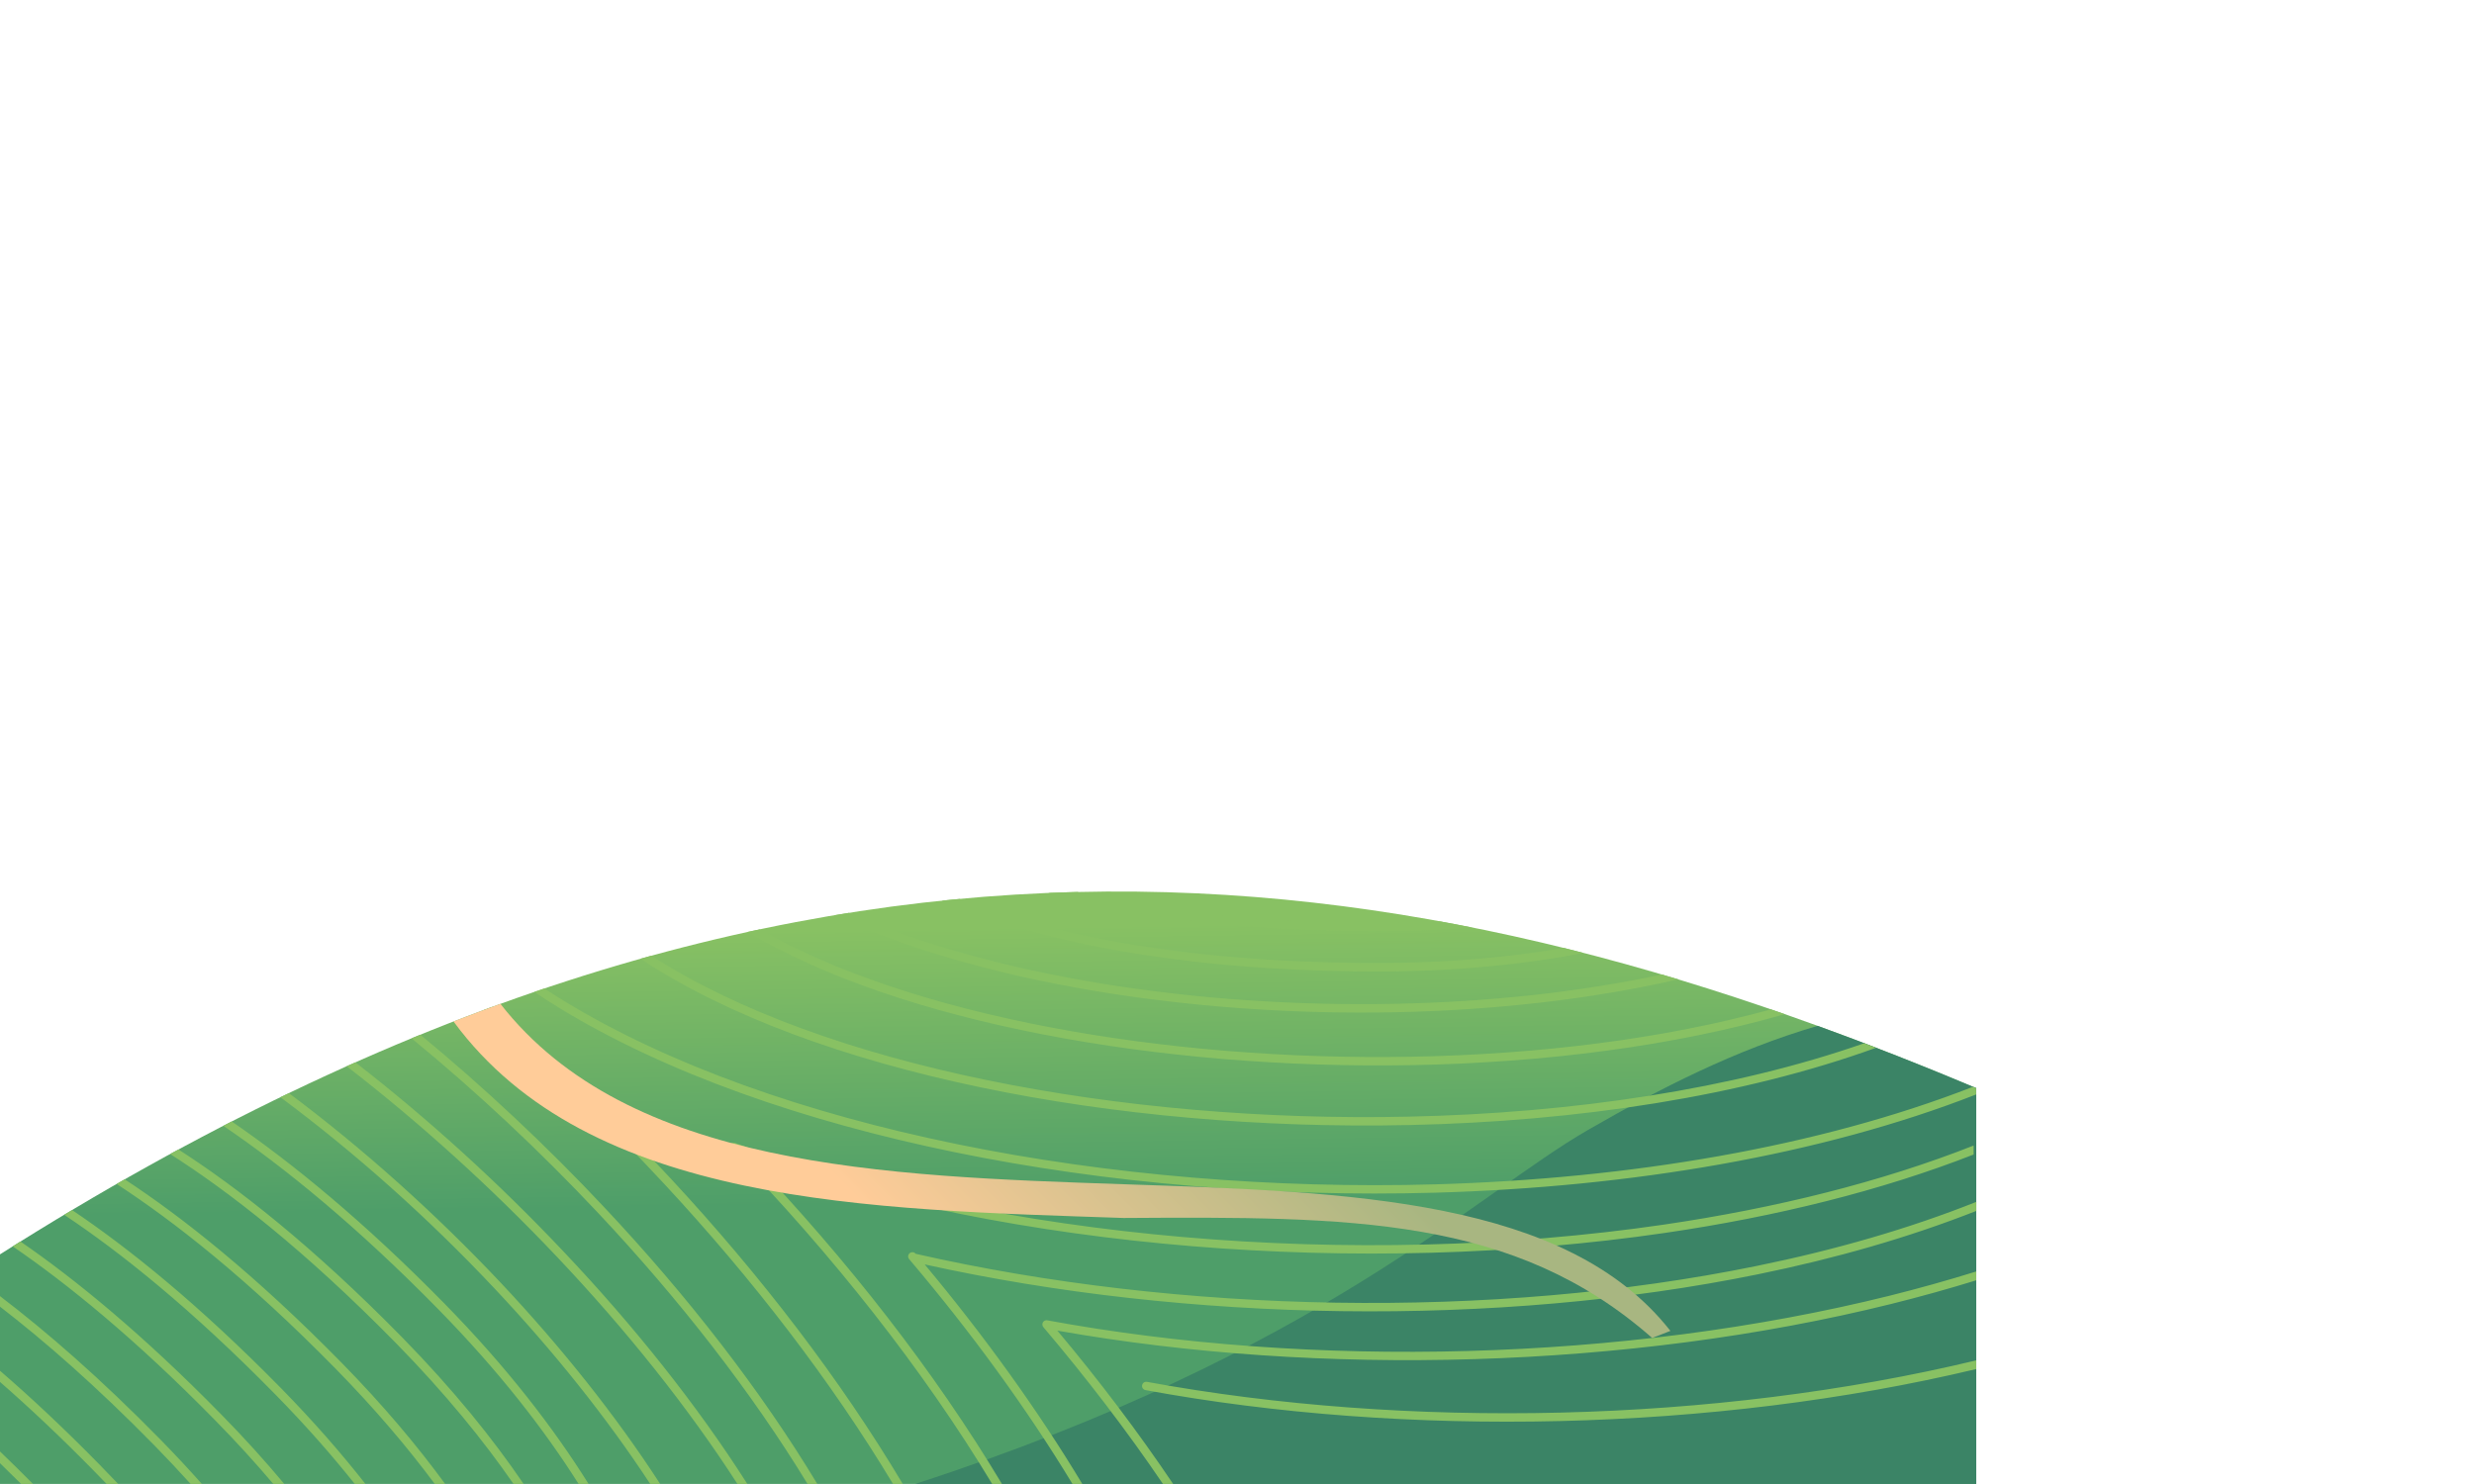
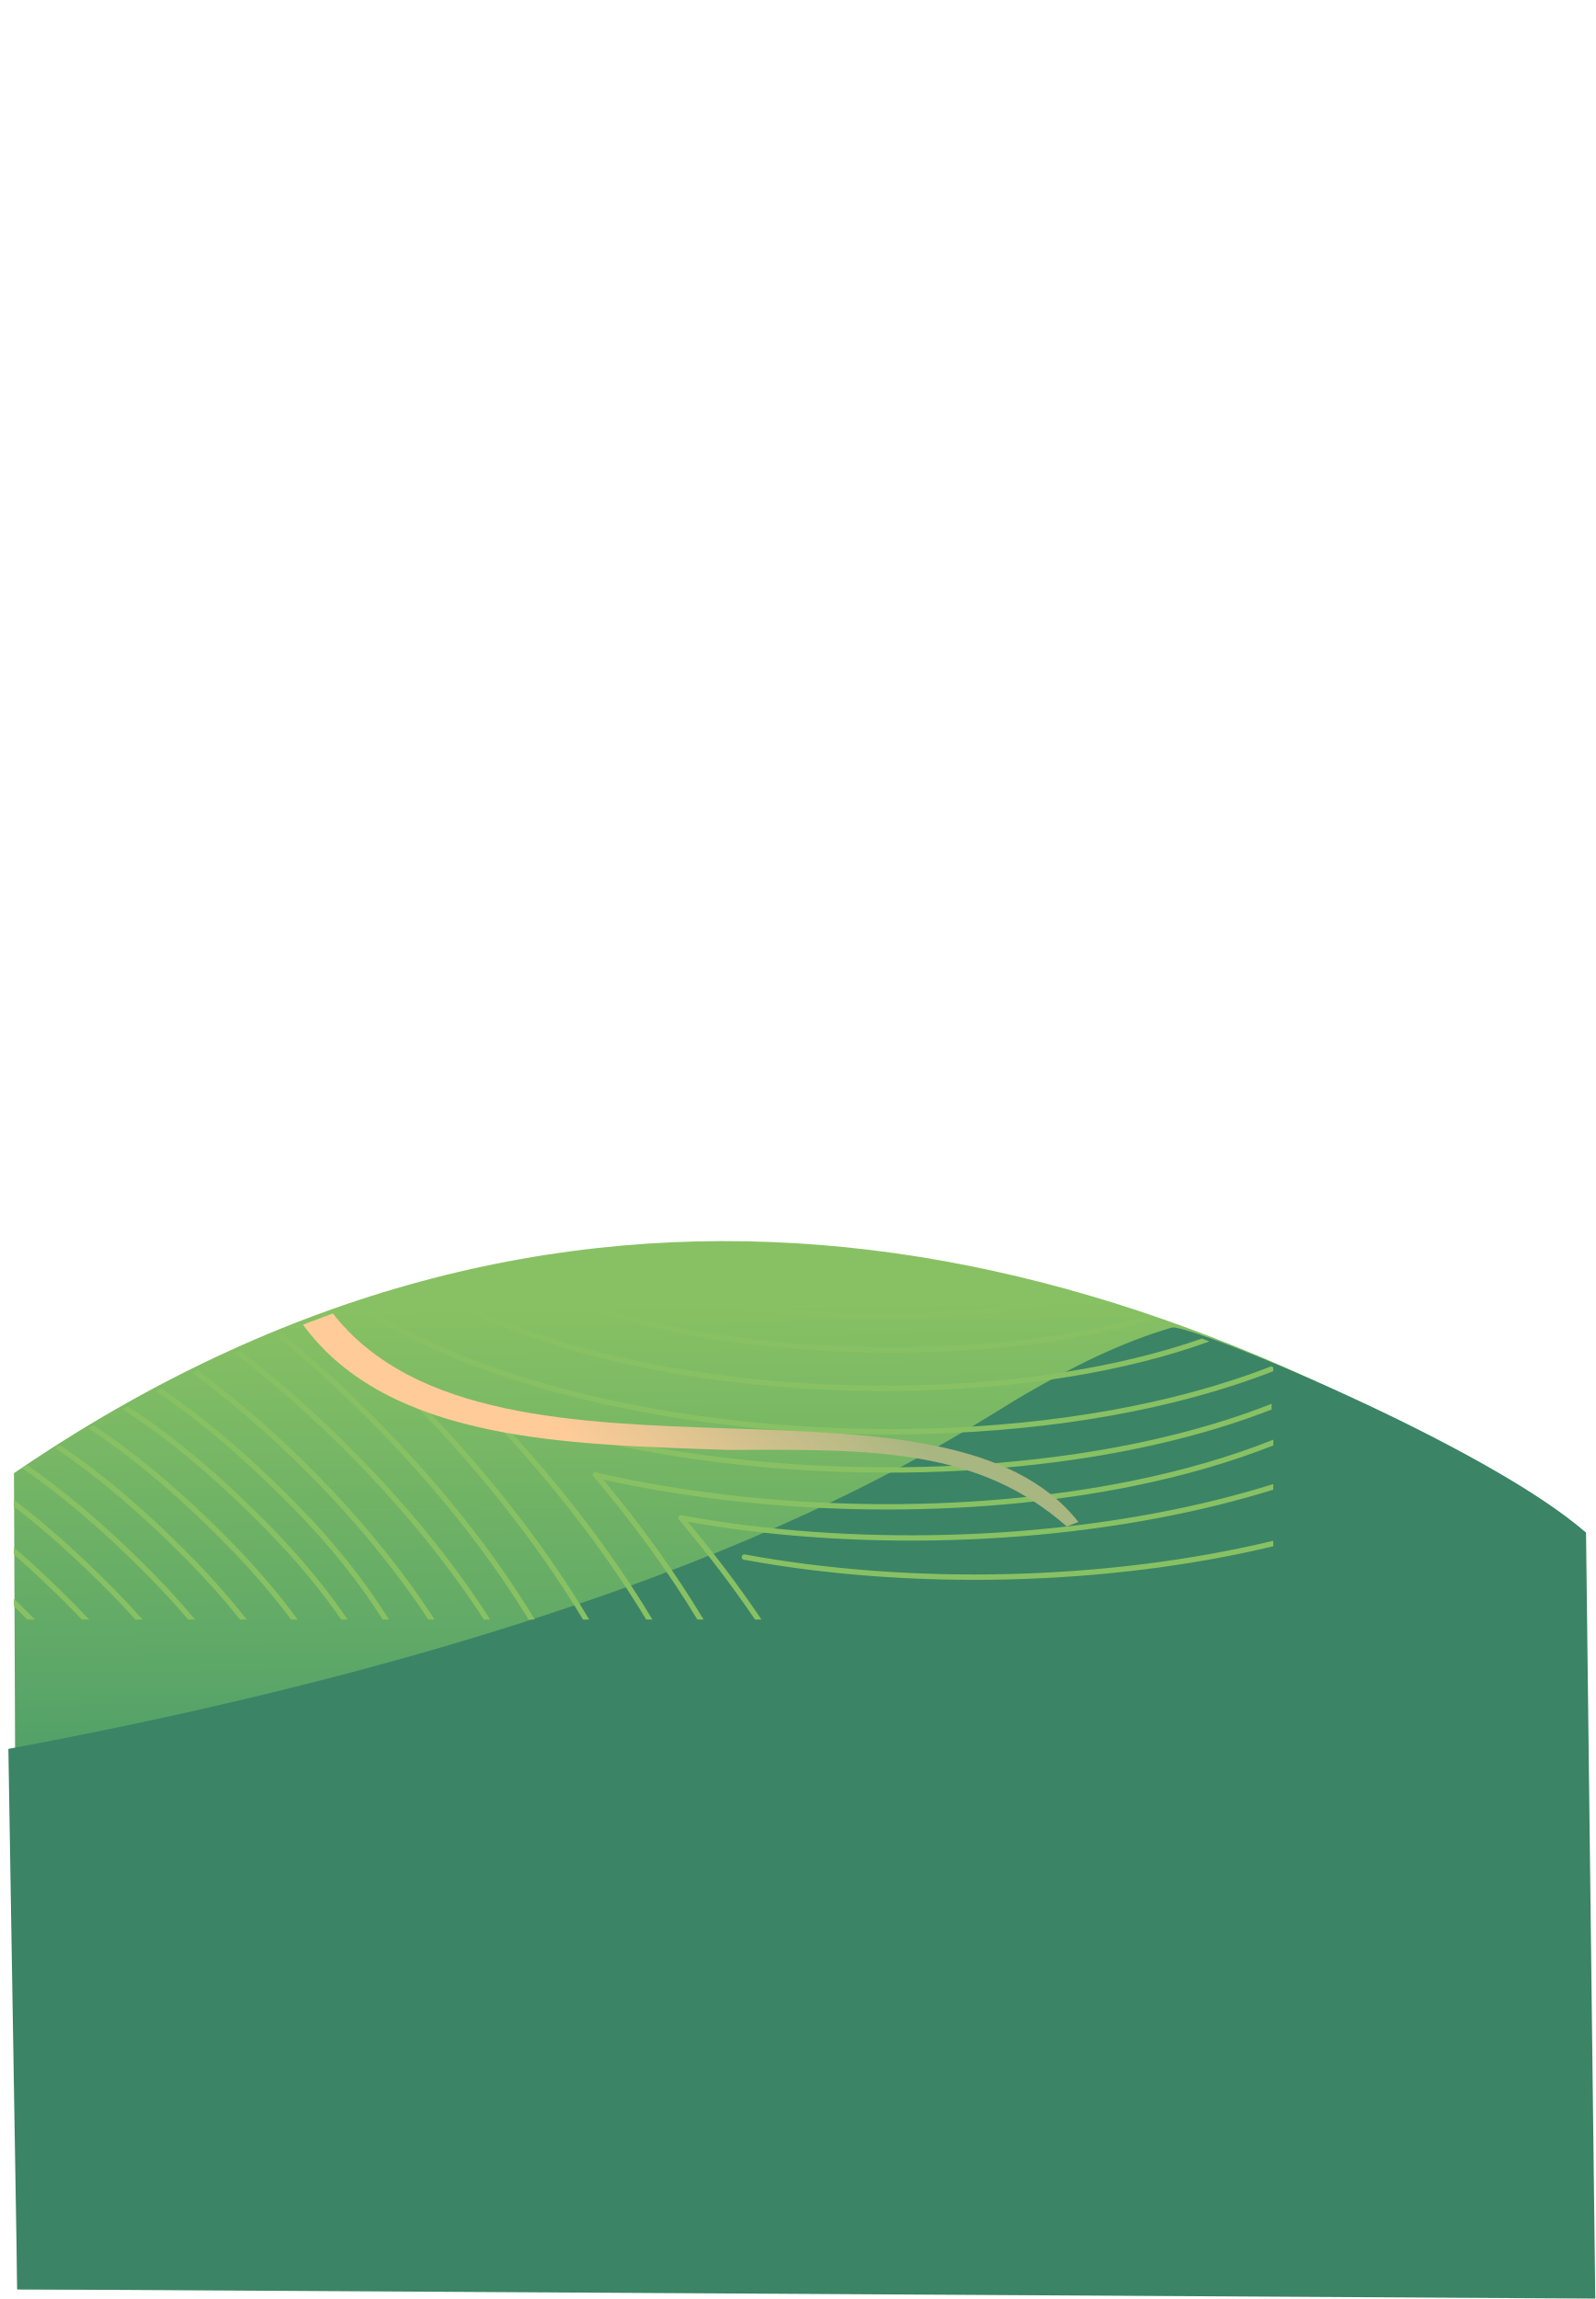
- <svg xmlns="http://www.w3.org/2000/svg" id="a" width="3500.1" height="2100" viewBox="0 0 3500.1 2100">
+ <svg xmlns="http://www.w3.org/2000/svg" id="a" width="3541.85" height="5102.84" viewBox="0 0 3541.85 5102.84">
  <defs>
    <style>.e{fill:url(#d);}.f{fill:url(#c);}.g{fill:#88c163;}.h{fill:#3b8466;}</style>
-     <linearGradient id="c" x1="-695.92" y1="1613.41" x2="-676.81" y2="2912.12" gradientTransform="translate(1602.42 828.22) scale(.3)" gradientUnits="userSpaceOnUse">
+     <linearGradient id="c" x1="447.21" y1="3401.24" x2="499.52" y2="6956.81" gradientTransform="translate(1623.98 1867.96) scale(.3)" gradientUnits="userSpaceOnUse">
      <stop offset="0" stop-color="#88c163" />
      <stop offset="1" stop-color="#4e9e69" />
    </linearGradient>
-     <linearGradient id="d" x1="432.79" y1="1994.65" x2="-893.65" y2="3305.62" gradientTransform="translate(1602.42 828.22) scale(.3)" gradientUnits="userSpaceOnUse">
+     <linearGradient id="d" x1="463.78" y1="3489.4" x2="-862.66" y2="4800.36" gradientTransform="translate(1623.98 1867.96) scale(.3)" gradientUnits="userSpaceOnUse">
      <stop offset="0" stop-color="#a8b681" />
      <stop offset="1" stop-color="#fc9" />
    </linearGradient>
  </defs>
  <g id="b">
-     <path d="M0,1775.1c1131.6-717.6,1997.1-571.4,2795.9-235.2v560.1H0v-324.9Z" style="fill:url(#c);" />
-     <path d="M2571.5,1451.7c75.5,27.4,150.3,56.9,224.4,88.1v560.2H1294.7c570.5-185.2,793.4-409.8,952.3-501.2,103.2-59.4,207.6-112.8,324.5-147.1Z" style="fill:#3b8466;" />
-     <path d="M1483,1263.6c13.7-.6,27.4-1,41-1.3,95.6,23.3,234,43.6,426.9,43.6,29.8,0,58.4-.8,85.7-2.1,15.6,2.9,31.2,5.9,46.8,8.9-41.2,3.3-85.3,5.1-132.5,5.1-220.8,0-371.1-26.5-467.9-54.2Zm176.7,836.4h-14.4c-51-75.2-107.9-149.6-169.2-221.9-2.1-2.5-1.8-6.3,.7-8.4,1.5-1.2,3.5-1.7,5.2-1.2,373.1,68.8,816.2,58.3,1190.6-34.7,42-10.5,83.2-22,123.3-34.5v12.5c-39.2,12.1-79.4,23.3-120.4,33.5-370.7,92-808.3,103.6-1179.6,37.7,59.4,70.8,114.3,143.5,163.8,217Zm-128.5,0h-13.9c-65.4-107.9-143.7-215.1-231.1-318.2-2.1-2.6-1.8-6.3,.8-8.4,2.5-2.1,6.2-1.8,8.4,.8l.1,.1c372.9,84.9,815.6,93.8,1189.7,17.2,110.9-22.6,215.7-52.8,310.8-90.7v12.8c-94.7,37.3-198.7,67.2-308.5,89.6-370.6,75.8-808.1,68.2-1179.3-13.9,84.1,100.8,159.7,205.5,223,310.7Zm-113.7,0h-13.8c-98.3-162.9-226.1-324.5-370-472.9-2.3-2.4-2.3-6.2,.1-8.4,1.9-1.9,4.8-2.1,7.1-.9,372.5,136.4,876.1,179.2,1313.1,115.2,157.9-23.2,307.1-60.2,438.2-111.9v12.7c-130.9,51.2-279.5,87.9-436.4,110.9-429.9,63-923.9,23-1295.9-107.5,139.1,145.8,262.4,303.7,357.6,462.8Zm-140.3,0h-13.8c-87.2-145.1-198-289.2-322.9-423.8-80.6-87-167-169.9-256.8-246.6,4.2-1.6,8.5-3.3,12.7-4.8,88.3,75.8,173.4,157.7,252.8,243.3,127.2,137.1,239.8,284,328,431.9Zm-120.9,0h-13.8c-79.4-130.3-181.4-261.2-296.2-383.4-82.7-88-171.9-171.6-264-247.2,4.2-1.7,8.3-3.5,12.5-5.1,90.6,74.9,178.6,157.3,260.1,244.2,117.1,124.6,221.1,258.3,301.4,391.5Zm-99,0h-14c-70.2-108.9-157.8-218.4-255-321.1-92.8-98.1-194.3-190.1-297.8-270,4.1-1.8,8.2-3.7,12.3-5.5,102.3,79.3,202.5,170.3,294.1,267.3,99.7,105.2,189.2,217.5,260.4,329.3Zm-123.3,0h-14.1c-61.8-94.3-137.2-188.4-220.6-277-93.5-99.4-197.1-191.9-302.6-270.3,4-1.9,8-3.8,12.1-5.7,104.3,77.9,206.6,169.6,299.2,267.8,85.7,91.1,163.1,188.1,226,285.2Zm-101.3,0h-14.1c-48.5-76.8-113.1-160.1-198.6-247.3-115-117.2-217.2-200.5-304-259.5,3.9-2.1,7.9-4.2,11.8-6.2,86.4,59.3,187.5,142.1,300.7,257.4,88.5,90.2,154.7,176.4,204.2,255.6Zm-91.9,0h-14.3c-42.2-61.1-96.4-128-166.1-199.1-129.6-132.1-237.4-215.4-319.7-267.8,3.9-2.1,7.9-4.3,11.8-6.4,82.5,53,189.2,136.1,316.4,265.8,72.7,74.2,128.7,143.9,171.9,207.5Zm-111,0h-14.7c-37.9-51-84-105.7-140.2-163-124.6-127-228.9-208.8-309.9-261.5l11.4-6.6c81.2,53.2,184.5,134.9,307,259.7,59.2,60.4,107.3,117.9,146.4,171.4Zm-112.8,0h-15.1c-32.1-40.4-69.4-82.9-112.6-126.9-118.8-121.1-219.2-201.2-298.5-254,3.7-2.2,7.5-4.4,11.2-6.7,79.4,53.4,178.9,133.2,295.8,252.3,46.1,47.1,85.5,92.3,119.2,135.3Zm-114.8,0h-15.5c-24.9-29.4-52.4-59.7-83-90.8-112.5-114.7-208.5-192.6-285.7-245.4,3.7-2.4,7.3-4.6,10.9-6.9,77.3,53.2,172.5,130.9,283.3,243.9,33.5,34,63.3,67.2,90,99.2Zm-116.6,0h-15.9c-16.1-17.9-33.3-36.2-51.5-54.8C136.5,1961.9,63.4,1898,0,1849.1v-14.9c65.6,50,141.6,115.9,226.7,202.7,21,21.4,40.6,42.5,58.9,63.1Zm-118.4,0h-16.4c-5.9-6.2-11.9-12.4-18.1-18.7C85.5,2033.2,41.2,1991.6,0,1955.6v-15.8c43.7,37.7,90.8,81.8,141.2,133.2,8.8,9.1,17.5,18.1,26,27Zm-120.5,0H29.9c-10.1-10.1-20.1-19.9-29.9-29.4v-16.6c15.2,14.6,30.8,29.9,46.7,46Zm2749.2-174.9v12.3c-371.6,88.7-807.4,97.6-1175.3,29.8-3.3-.6-5.4-3.7-4.8-6.9,.6-3.3,3.7-5.4,6.9-4.8,367.4,67.6,802.6,58.6,1173.2-30.4ZM755.9,1403.7c4.8-1.7,9.6-3.2,14.3-4.8,9.3,6.1,18.9,12.1,28.7,18.1,297.2,181.1,773.6,271.8,1231.5,259,274.7-7.8,542.5-52.8,760.8-138l4.6,1.9v8.9c-219.8,85.9-489.1,131.2-765.2,139-460,12.9-938.9-78.4-1238.1-260.7-12.4-7.6-24.7-15.4-36.6-23.4Zm150.3-47c5.2-1.5,10.3-2.8,15.4-4.2,242.9,156.7,664.9,236.6,1071.5,227.7,232-5,458.9-38.9,644.4-103.9,5.6,2.1,11.2,4.3,16.8,6.4-189.2,68.6-422.4,104.3-661,109.4-413.5,9-843.3-73.6-1086.8-235.2l-.3-.2Zm151.5-37.8c5.7-1.3,11.6-2.4,17.3-3.7,215.6,123.4,574.7,186.5,922,180.2,180-3.3,356.7-25.1,508.4-67,6.5,2.2,13,4.5,19.5,6.8-156.5,45.1-340.4,68.7-527.7,72.1-355.3,6.4-723.3-59.6-939.5-188.4Zm122.3-23.6c7-1.2,14.1-2.4,21.1-3.5,203.6,89.7,493.1,134.5,773.9,128.7,130.5-2.7,259-16.3,376.1-41.5,7.8,2.3,15.4,4.6,23.2,6.9-123.4,28.3-260.1,43.6-399,46.5-289.9,6-589.2-41.8-795.3-137.1Zm152.4-20.7c8.4-.8,16.8-1.7,25.1-2.4,110.4,43.4,298.1,90.5,592,90.5,98.7,0,186-8,262.8-21.2,9.3,2.3,18.6,4.6,27.9,7.1-83.6,16.1-180,26.1-290.7,26.1-314.1-.1-508.3-54-617.1-100.1Z" style="fill:#88c163;" />
-     <path d="M641.6,1445.5c15.6-6,51-19.3,66.4-24.9,180.8,231.5,541,243.7,883.3,255.3,320.4,10.7,625.6,21,771.9,207.5l-25.8,10c-195.4-171.9-424.9-171.9-747.6-169.8-359-12.2-756.7-17.5-948.2-278.1Z" style="fill:url(#d);" />
+     <path d="M30.99,3269.84c1200.87-820.63,2414.13-573.87,3490.29,132.15l-687.07,1679.37H38.32l-7.33-1811.52Z" style="fill:url(#c);" />
+     <path d="M2602.49,2946.44c45.89-5.54,699.79,263.14,918.79,455.55l20.56,1699.93-3503.53-20.56-19.72-1199.55c1543.59-287.07,2100.49-696.87,2259.39-788.27,103.2-59.4,207.6-112.8,324.5-147.1Z" style="fill:#3b8466;" />
+     <path d="M1513.99,2758.34c13.7-.6,27.4-1,41-1.3,95.6,23.3,234,43.6,426.9,43.6,29.8,0,58.4-.8,85.7-2.1,15.6,2.9,31.2,5.9,46.8,8.9-41.2,3.3-85.3,5.1-132.5,5.1-220.8,0-371.1-26.5-467.9-54.2Zm176.7,836.4h-14.4c-51-75.2-107.9-149.6-169.2-221.9-2.1-2.5-1.8-6.3,.7-8.4,1.5-1.2,3.5-1.7,5.2-1.2,373.1,68.8,816.2,58.3,1190.6-34.7,42-10.5,83.2-22,123.3-34.5v12.5c-39.2,12.1-79.4,23.3-120.4,33.5-370.7,92-808.3,103.6-1179.6,37.7,59.4,70.8,114.3,143.5,163.8,217Zm-128.5,0h-13.9c-65.4-107.9-143.7-215.1-231.1-318.2-2.1-2.6-1.8-6.3,.8-8.4,2.5-2.1,6.2-1.8,8.4,.8l.1,.1c372.9,84.9,815.6,93.8,1189.7,17.2,110.9-22.6,215.7-52.8,310.8-90.7v12.8c-94.7,37.3-198.7,67.2-308.5,89.6-370.6,75.8-808.1,68.2-1179.3-13.9,84.1,100.8,159.7,205.5,223,310.7Zm-113.7,0h-13.8c-98.3-162.9-226.1-324.5-370-472.9-2.3-2.4-2.3-6.2,.1-8.4,1.9-1.9,4.8-2.1,7.1-.9,372.5,136.4,876.1,179.2,1313.1,115.2,157.9-23.2,307.1-60.2,438.2-111.9v12.7c-130.9,51.2-279.5,87.9-436.4,110.9-429.9,63-923.9,23-1295.9-107.5,139.1,145.8,262.4,303.7,357.6,462.8Zm-140.3,0h-13.8c-87.2-145.1-198-289.2-322.9-423.8-80.6-87-167-169.9-256.8-246.6,4.2-1.6,8.5-3.3,12.7-4.8,88.3,75.8,173.4,157.7,252.8,243.3,127.2,137.1,239.8,284,328,431.9Zm-120.9,0h-13.8c-79.4-130.3-181.4-261.2-296.2-383.4-82.7-88-171.9-171.6-264-247.2,4.2-1.7,8.3-3.5,12.5-5.1,90.6,74.9,178.6,157.3,260.1,244.2,117.1,124.6,221.1,258.3,301.4,391.5Zm-99,0h-14c-70.2-108.9-157.8-218.4-255-321.1-92.8-98.1-194.3-190.1-297.8-270,4.1-1.8,8.2-3.7,12.3-5.5,102.3,79.3,202.5,170.3,294.1,267.3,99.7,105.2,189.2,217.5,260.4,329.3Zm-123.3,0h-14.1c-61.8-94.3-137.2-188.4-220.6-277-93.5-99.4-197.1-191.9-302.6-270.3,4-1.9,8-3.8,12.1-5.7,104.3,77.9,206.6,169.6,299.2,267.8,85.7,91.1,163.1,188.1,226,285.2Zm-101.3,0h-14.1c-48.5-76.8-113.1-160.1-198.6-247.3-115-117.2-217.2-200.5-304-259.5,3.9-2.1,7.9-4.2,11.8-6.2,86.4,59.3,187.5,142.1,300.7,257.4,88.5,90.2,154.7,176.4,204.2,255.6Zm-91.9,0h-14.3c-42.2-61.1-96.4-128-166.1-199.1-129.6-132.1-237.4-215.4-319.7-267.8,3.9-2.1,7.9-4.3,11.8-6.4,82.5,53,189.2,136.1,316.4,265.8,72.7,74.2,128.7,143.9,171.9,207.5Zm-111,0h-14.7c-37.9-51-84-105.7-140.2-163-124.6-127-228.9-208.8-309.9-261.5l11.4-6.6c81.2,53.2,184.5,134.9,307,259.7,59.2,60.4,107.3,117.9,146.4,171.4Zm-112.8,0h-15.1c-32.1-40.4-69.4-82.9-112.6-126.9-118.8-121.1-219.2-201.2-298.5-254,3.7-2.2,7.5-4.4,11.2-6.7,79.4,53.4,178.9,133.2,295.8,252.3,46.1,47.1,85.5,92.3,119.2,135.3Zm-114.8,0h-15.5c-24.9-29.4-52.4-59.7-83-90.8-112.5-114.7-208.5-192.6-285.7-245.4,3.7-2.4,7.3-4.6,10.9-6.9,77.3,53.2,172.5,130.9,283.3,243.9,33.5,34,63.3,67.2,90,99.2Zm-116.6,0h-15.9c-16.1-17.9-33.3-36.2-51.5-54.8-81.7-83.3-154.8-147.2-218.2-196.1v-14.9c65.6,50,141.6,115.9,226.7,202.7,21,21.4,40.6,42.5,58.9,63.1Zm-118.4,0h-16.4c-5.9-6.2-11.9-12.4-18.1-18.7-47.2-48.1-91.5-89.7-132.7-125.7v-15.8c43.7,37.7,90.8,81.8,141.2,133.2,8.8,9.1,17.5,18.1,26,27Zm-120.5,0h-16.8c-10.1-10.1-20.1-19.9-29.9-29.4v-16.6c15.2,14.6,30.8,29.9,46.7,46Zm2749.2-174.9v12.3c-371.6,88.7-807.4,97.6-1175.3,29.8-3.3-.6-5.4-3.7-4.8-6.9,.6-3.3,3.7-5.4,6.9-4.8,367.4,67.6,802.6,58.6,1173.2-30.4Zm-2040-521.4c4.8-1.7,9.6-3.2,14.3-4.8,9.3,6.1,18.9,12.1,28.7,18.1,297.2,181.1,773.6,271.8,1231.5,259,274.7-7.8,542.5-52.8,760.8-138l4.6,1.9v8.9c-219.8,85.9-489.1,131.2-765.2,139-460,12.9-938.9-78.4-1238.1-260.7-12.4-7.6-24.7-15.4-36.6-23.4Zm150.3-47c5.2-1.5,10.3-2.8,15.4-4.2,242.9,156.7,664.9,236.6,1071.5,227.7,232-5,458.9-38.9,644.4-103.9,5.6,2.1,11.2,4.3,16.8,6.4-189.2,68.6-422.4,104.3-661,109.4-413.5,9-843.3-73.6-1086.8-235.2l-.3-.2Zm151.5-37.8c5.7-1.3,11.6-2.4,17.3-3.7,215.6,123.4,574.7,186.5,922,180.2,180-3.3,356.7-25.1,508.4-67,6.5,2.2,13,4.5,19.5,6.8-156.5,45.1-340.4,68.7-527.7,72.1-355.3,6.4-723.3-59.6-939.5-188.4Zm122.3-23.6c7-1.2,14.1-2.4,21.1-3.5,203.6,89.7,493.1,134.5,773.9,128.7,130.5-2.7,259-16.3,376.1-41.5,7.8,2.3,15.4,4.6,23.2,6.9-123.4,28.3-260.1,43.6-399,46.5-289.9,6-589.2-41.8-795.3-137.1Zm152.4-20.7c8.4-.8,16.8-1.7,25.1-2.4,110.4,43.4,298.1,90.5,592,90.5,98.7,0,186-8,262.8-21.2,9.3,2.3,18.6,4.6,27.9,7.1-83.6,16.1-180,26.1-290.7,26.1-314.1-.1-508.3-54-617.1-100.1Z" style="fill:#88c163;" />
+     <path d="M672.59,2940.24c15.6-6,51-19.3,66.4-24.9,180.8,231.5,541,243.7,883.3,255.3,320.4,10.7,625.6,21,771.9,207.5l-25.8,10c-195.4-171.9-424.9-171.9-747.6-169.8-359-12.2-756.7-17.5-948.2-278.1Z" style="fill:url(#d);" />
  </g>
</svg>
